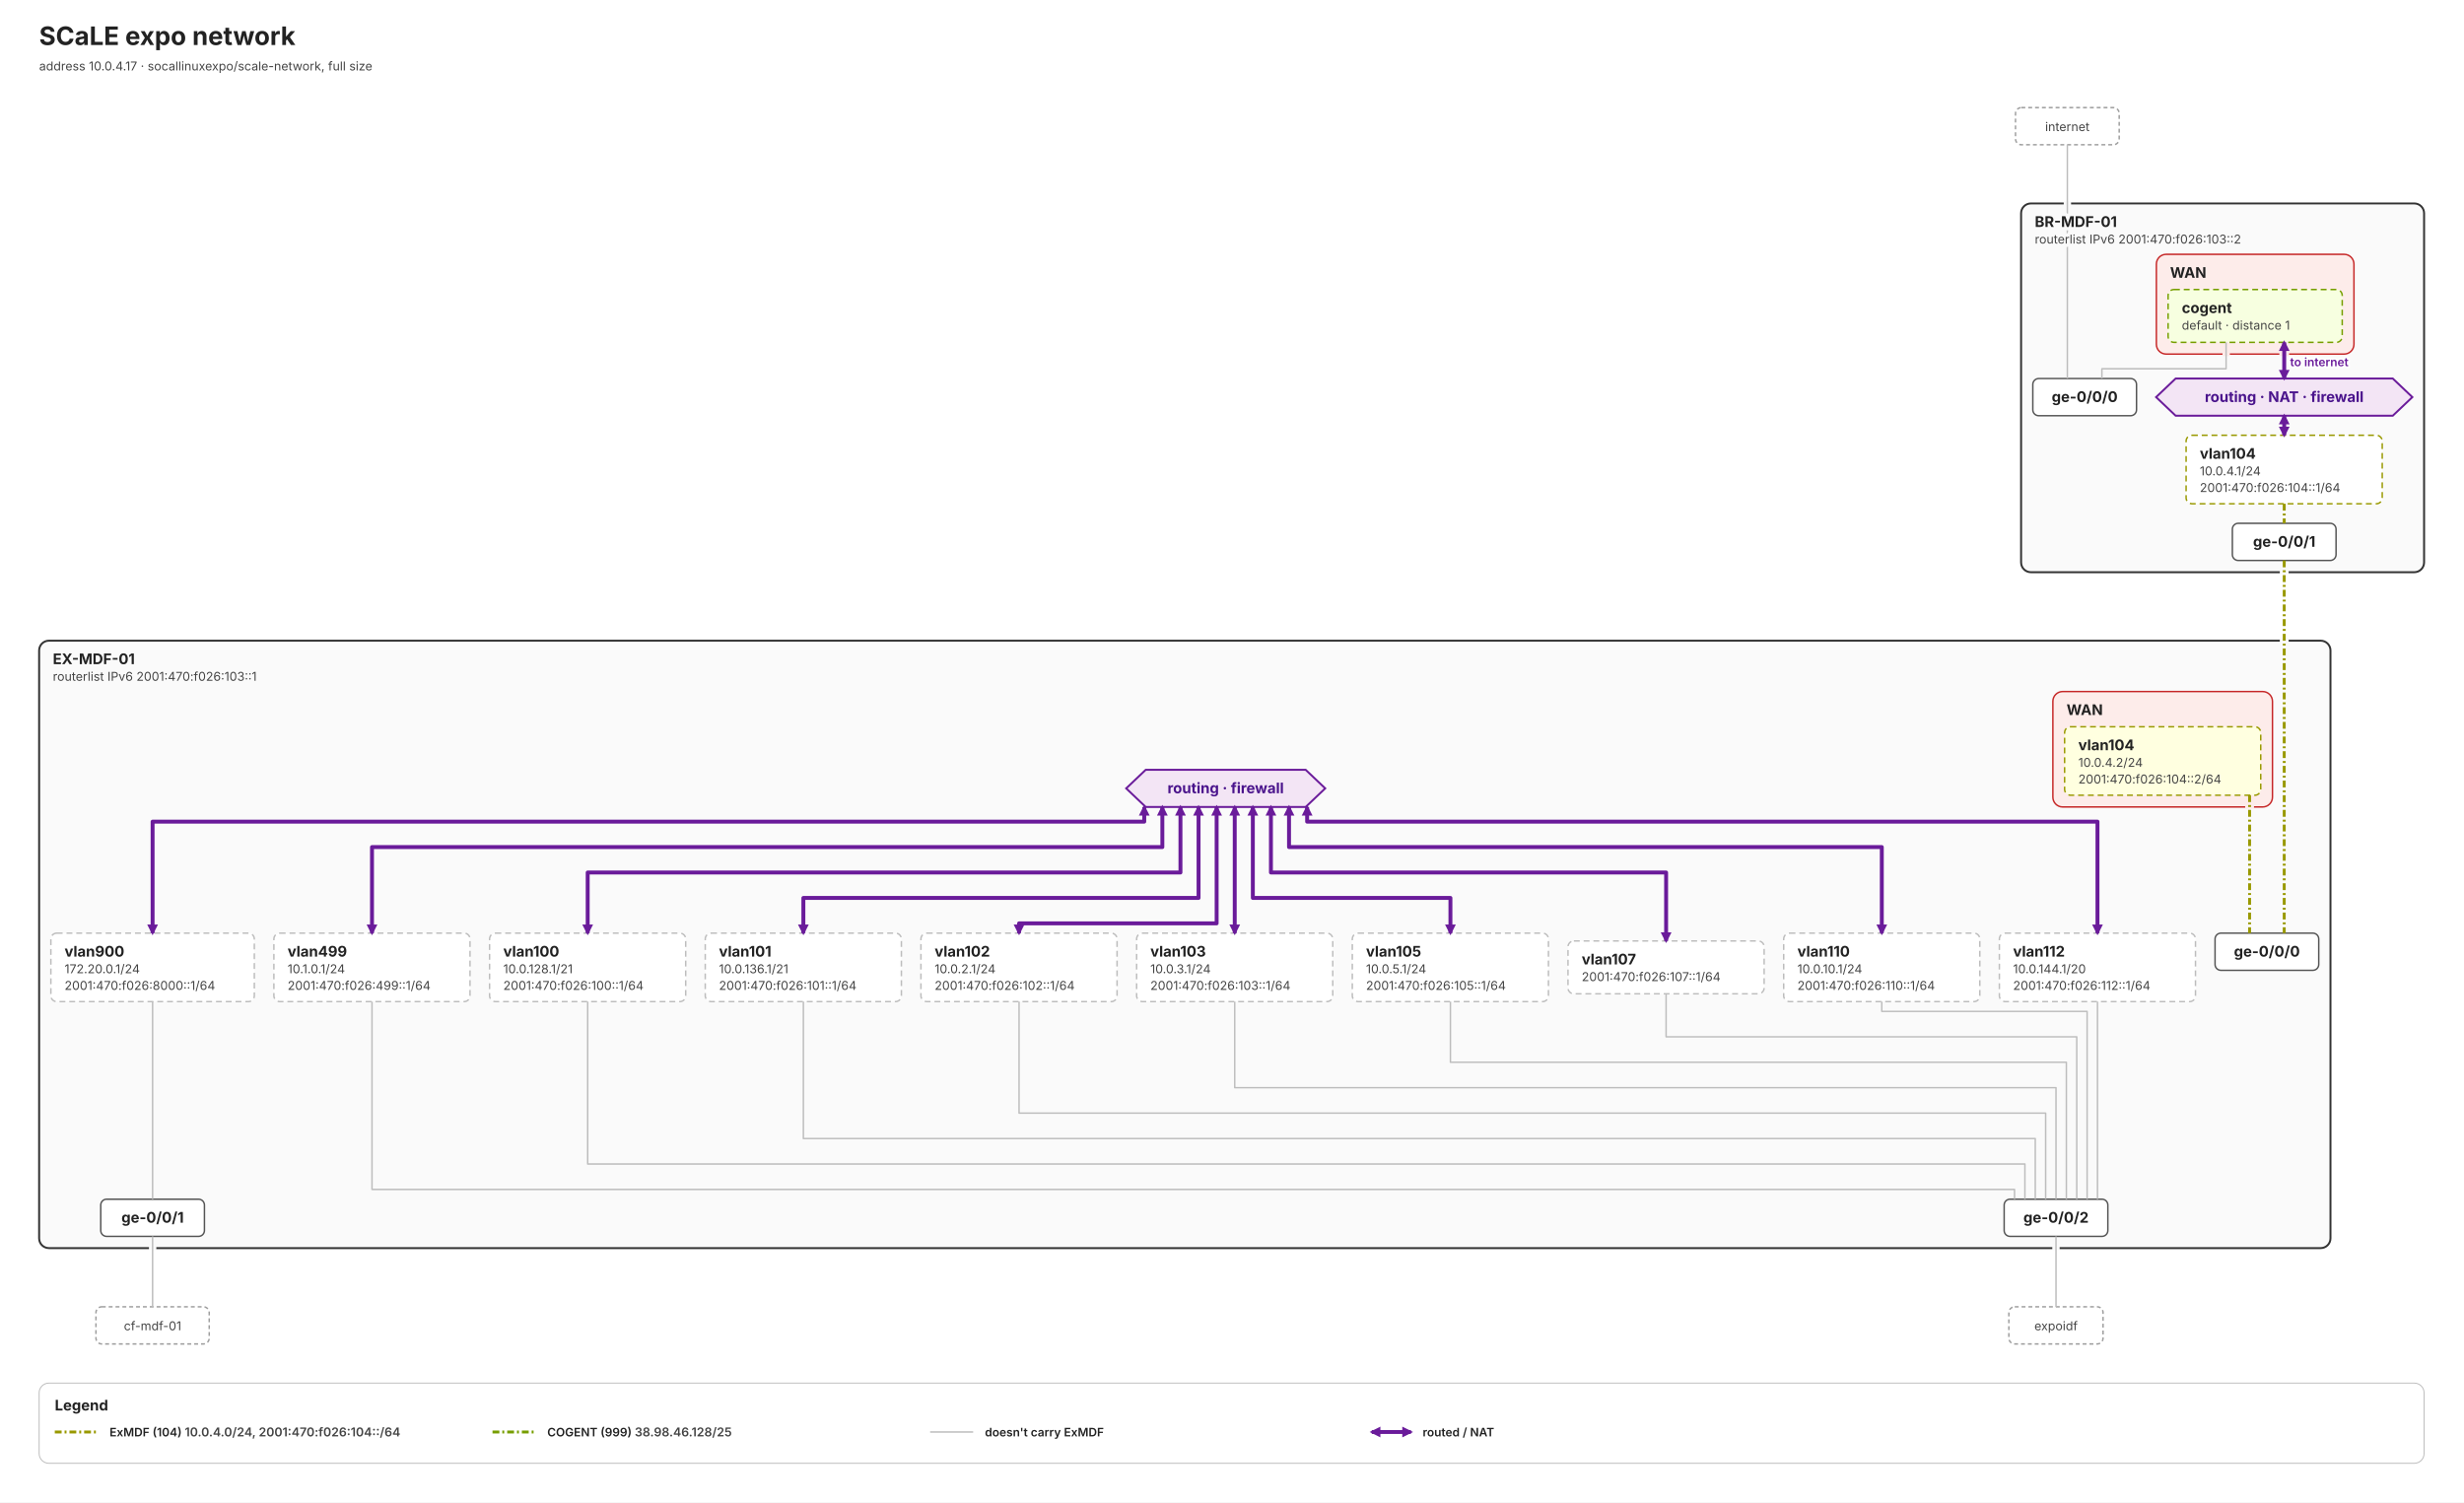
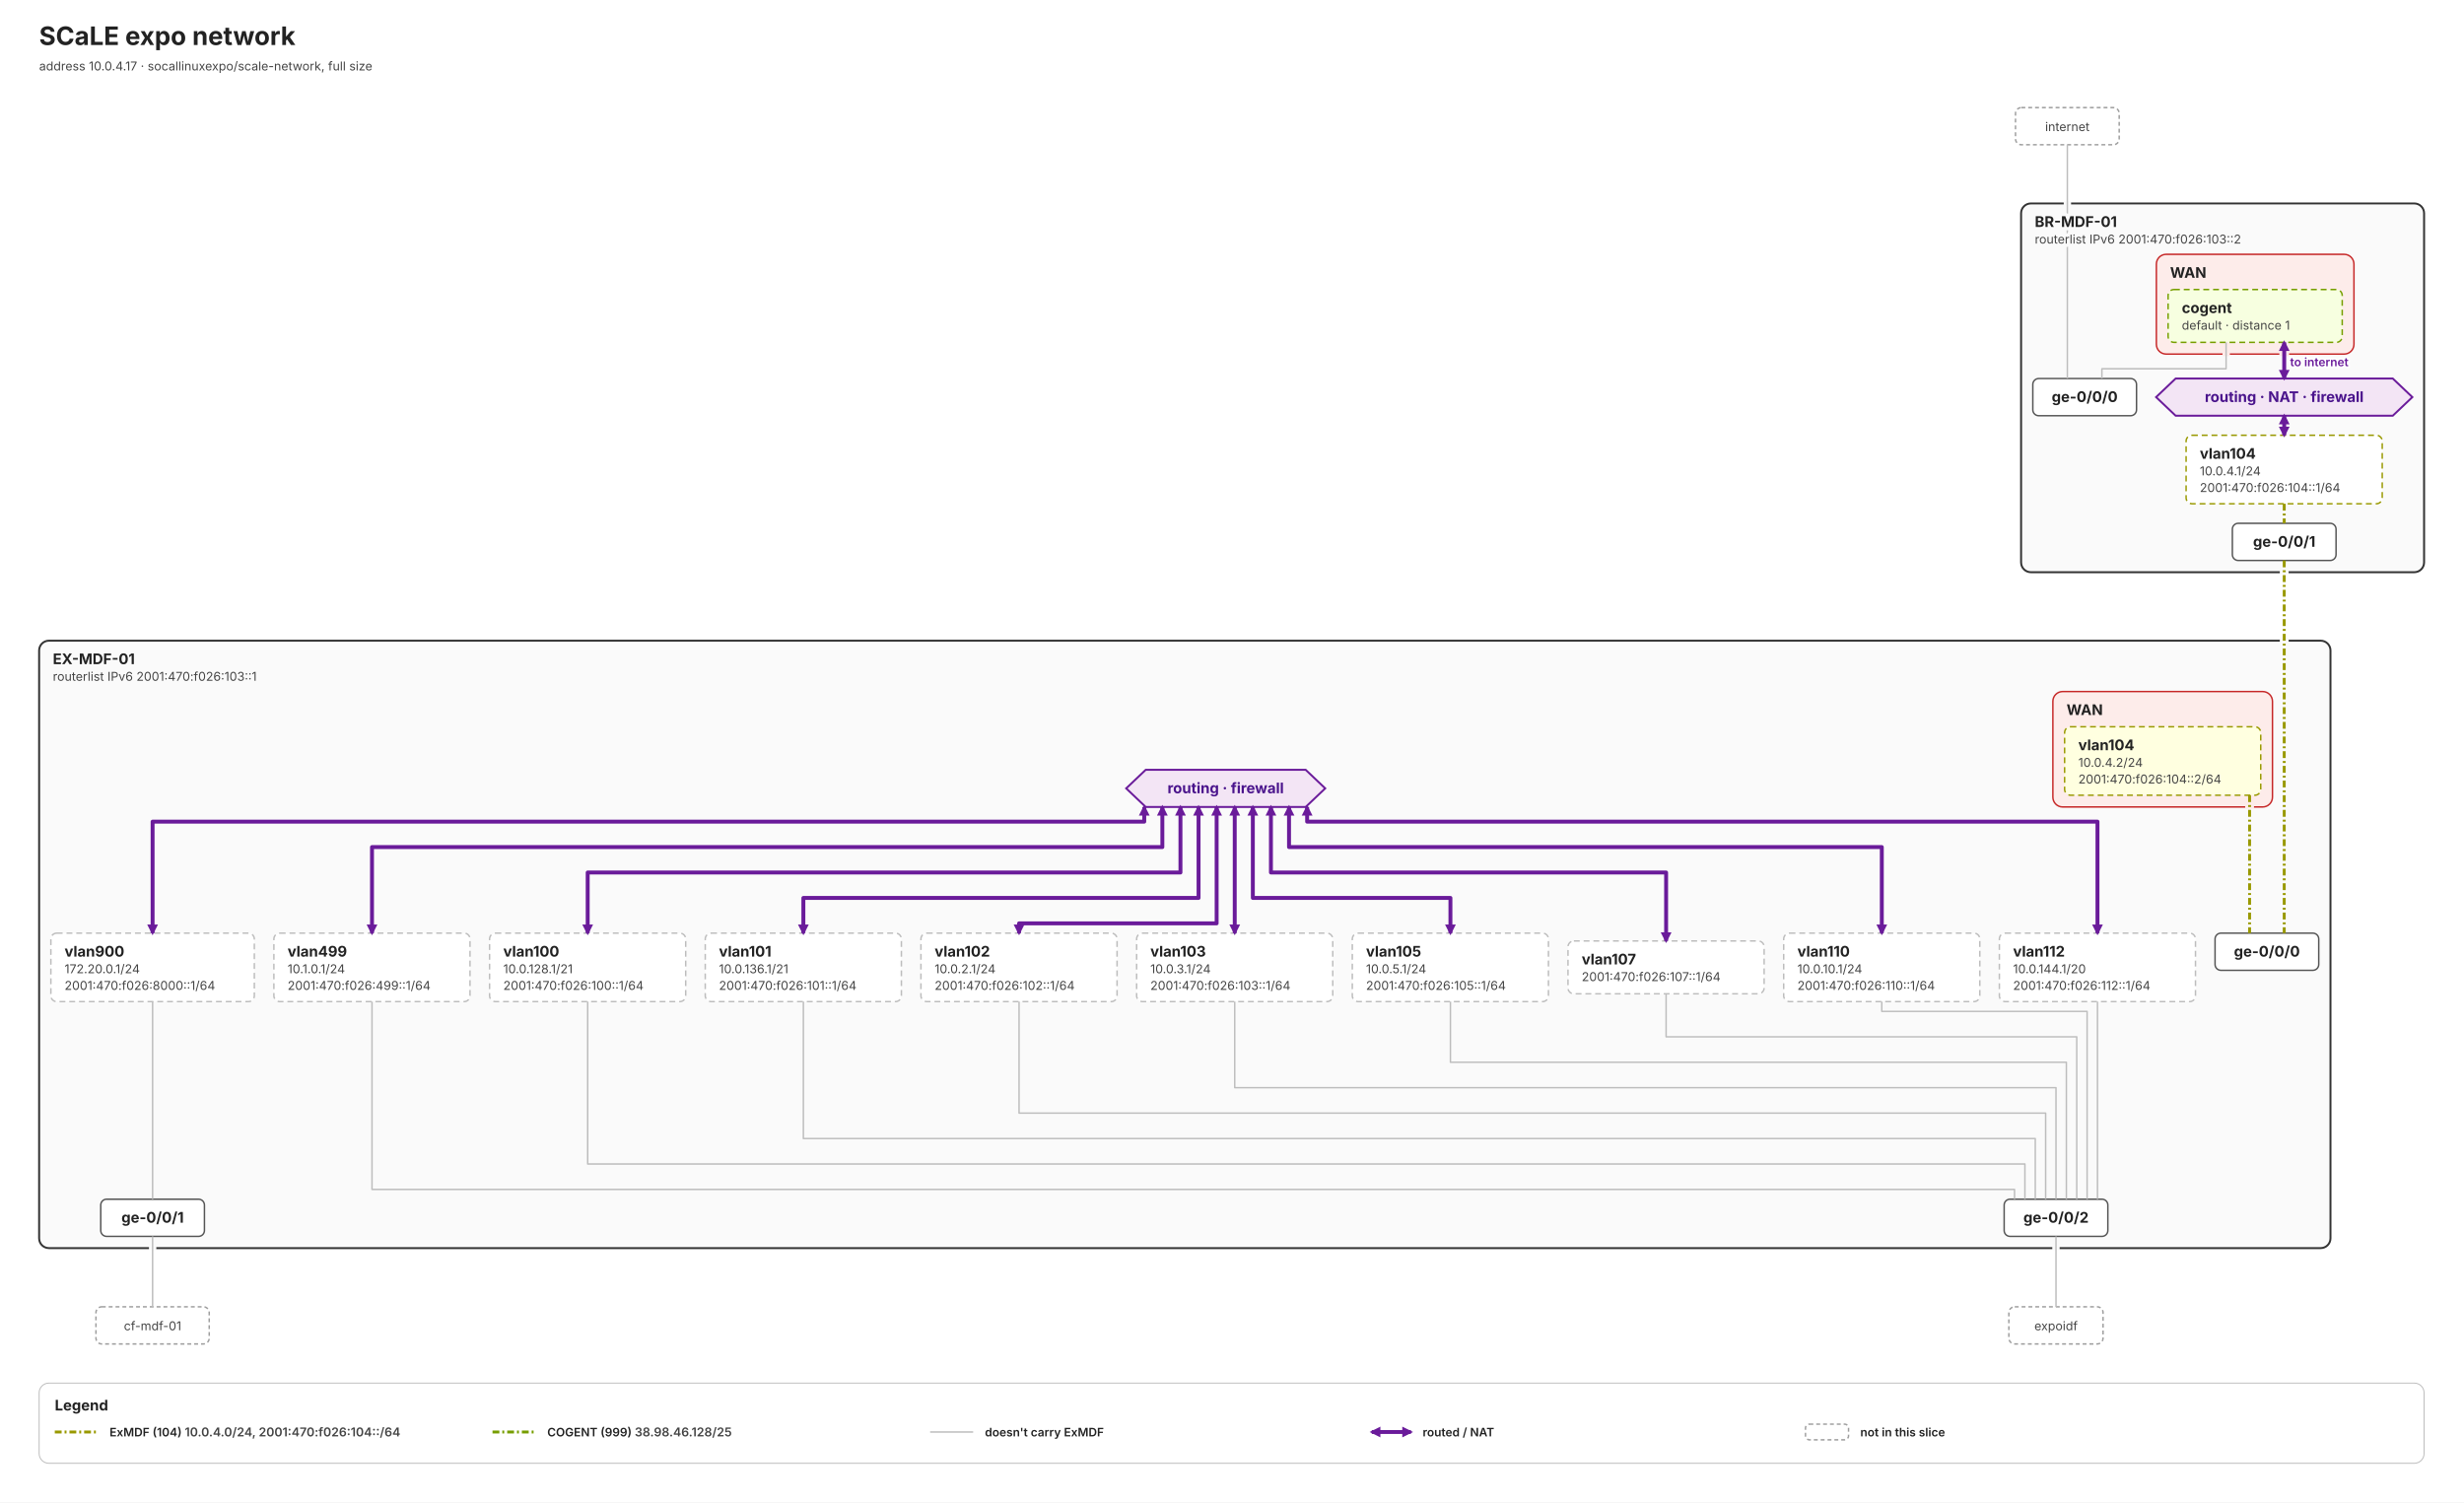
<svg xmlns="http://www.w3.org/2000/svg" width="2519" height="1536" viewBox="0 0 2519 1536" font-family="Inter, 'DejaVu Sans', Arial, sans-serif" font-size="14" fill="#222">
  <defs>
    <marker id="ap" viewBox="0 0 10 10" refX="8" refY="5" markerWidth="2.75" markerHeight="2.75" orient="auto-start-reverse">
      <path d="M0,0 L10,5 L0,10 z" fill="#6A1B9A" />
    </marker>
    <marker id="ab" viewBox="0 0 10 10" refX="9" refY="5" markerWidth="5.5" markerHeight="5.5" orient="auto">
      <path d="M0,0 L10,5 L0,10 z" fill="#1565C0" />
    </marker>
    <style>.h{font-weight:700;font-size:15px}.s{font-size:12.5px;fill:#444}.t{font-size:12px;font-weight:600}</style>
  </defs>
  <rect width="2519" height="1536" fill="#fff" />
  <text x="40" y="46" font-size="26" font-weight="700">SCaLE expo network</text>
  <text x="40" y="72" class="s" font-size="14">address 10.0.4.17 · socallinuxexpo/scale-network, full size</text>
  <rect x="2060.5" y="110" width="106" height="38" rx="6" fill="#fff" stroke="#9E9E9E" stroke-width="1.5" stroke-dasharray="4 3" />
  <rect x="2066.2" y="208" width="412" height="377" rx="10" fill="#FAFAFA" stroke="#333" stroke-width="2" />
  <rect x="2109.8" y="206" width="7.5" height="4" fill="#FAFAFA" />
  <rect x="2330.7" y="583" width="9" height="4" fill="#FAFAFA" />
  <rect x="2204.5" y="260" width="202" height="102" rx="10" fill="#FDECEA" stroke="#C62828" stroke-width="1.5" />
  <rect x="2272.1" y="360" width="7.5" height="4" fill="#FDECEA" />
  <rect x="2330.2" y="360" width="10" height="4" fill="#FDECEA" />
  <rect x="2216.5" y="296" width="178" height="54" rx="6" fill="#F7FFE0" stroke="#779E00" stroke-width="1.5" stroke-dasharray="6 4" />
  <polygon points="2204.2,406 2224.2,387 2446.2,387 2466.2,406 2446.2,425 2224.2,425" fill="#F3E5F5" stroke="#6A1B9A" stroke-width="2" />
  <rect x="2078.2" y="387" width="106" height="38" rx="6" fill="#fff" stroke="#555" stroke-width="1.5" />
  <rect x="2282.2" y="535" width="106" height="38" rx="6" fill="#fff" stroke="#555" stroke-width="1.5" />
  <rect x="2234.9" y="445" width="200.5" height="70" rx="6" fill="#fff" stroke="#999900" stroke-width="1.5" stroke-dasharray="6 4" />
  <rect x="40" y="655" width="2342.5" height="621" rx="10" fill="#FAFAFA" stroke="#333" stroke-width="2" />
  <rect x="2330.7" y="653" width="9" height="4" fill="#FAFAFA" />
  <rect x="152.3" y="1274" width="7.5" height="4" fill="#FAFAFA" />
  <rect x="2098.1" y="1274" width="7.5" height="4" fill="#FAFAFA" />
  <rect x="2098.7" y="707" width="224.5" height="118" rx="10" fill="#FDECEA" stroke="#C62828" stroke-width="1.5" />
  <rect x="2295.3" y="823" width="9" height="4" fill="#FDECEA" />
  <rect x="2110.7" y="743" width="200.5" height="70" rx="6" fill="#FFFFE0" stroke="#999900" stroke-width="1.5" stroke-dasharray="6 4" />
  <polygon points="1151.3,806 1171.3,787 1334.8,787 1354.8,806 1334.8,825 1171.3,825" fill="#F3E5F5" stroke="#6A1B9A" stroke-width="2" />
  <rect x="2264.5" y="954" width="106" height="38" rx="6" fill="#fff" stroke="#555" stroke-width="1.5" />
  <rect x="103" y="1226" width="106" height="38" rx="6" fill="#fff" stroke="#555" stroke-width="1.5" />
  <rect x="2048.9" y="1226" width="106" height="38" rx="6" fill="#fff" stroke="#555" stroke-width="1.5" />
  <rect x="52" y="954" width="208" height="70" rx="6" fill="#fff" stroke="#BDBDBD" stroke-width="1.5" stroke-dasharray="6 4" />
  <rect x="1162" y="954" width="200.5" height="70" rx="6" fill="#fff" stroke="#BDBDBD" stroke-width="1.5" stroke-dasharray="6 4" />
  <rect x="500.5" y="954" width="200.5" height="70" rx="6" fill="#fff" stroke="#BDBDBD" stroke-width="1.5" stroke-dasharray="6 4" />
  <rect x="721" y="954" width="200.5" height="70" rx="6" fill="#fff" stroke="#BDBDBD" stroke-width="1.5" stroke-dasharray="6 4" />
  <rect x="1823.5" y="954" width="200.5" height="70" rx="6" fill="#fff" stroke="#BDBDBD" stroke-width="1.5" stroke-dasharray="6 4" />
  <rect x="941.5" y="954" width="200.5" height="70" rx="6" fill="#fff" stroke="#BDBDBD" stroke-width="1.5" stroke-dasharray="6 4" />
  <rect x="1382.5" y="954" width="200.5" height="70" rx="6" fill="#fff" stroke="#BDBDBD" stroke-width="1.5" stroke-dasharray="6 4" />
  <rect x="1603" y="962" width="200.5" height="54" rx="6" fill="#fff" stroke="#BDBDBD" stroke-width="1.5" stroke-dasharray="6 4" />
  <rect x="2044" y="954" width="200.5" height="70" rx="6" fill="#fff" stroke="#BDBDBD" stroke-width="1.5" stroke-dasharray="6 4" />
  <rect x="280" y="954" width="200.5" height="70" rx="6" fill="#fff" stroke="#BDBDBD" stroke-width="1.5" stroke-dasharray="6 4" />
  <rect x="98.1" y="1336" width="115.8" height="38" rx="6" fill="#fff" stroke="#9E9E9E" stroke-width="1.5" stroke-dasharray="4 3" />
  <rect x="2053.7" y="1336" width="96.3" height="38" rx="6" fill="#fff" stroke="#9E9E9E" stroke-width="1.5" stroke-dasharray="4 3" />
  <path d="M2113.5,148 L2113.5,387" fill="none" stroke="#BDBDBD" stroke-width="1.5" stroke-linejoin="round" />
  <path d="M156,1264 L156,1336" fill="none" stroke="#BDBDBD" stroke-width="1.5" stroke-linejoin="round" />
  <path d="M2101.9,1264 L2101.9,1336" fill="none" stroke="#BDBDBD" stroke-width="1.5" stroke-linejoin="round" />
  <path d="M2275.8,350 L2275.8,377 L2148.8,377 L2148.8,387" fill="none" stroke="#BDBDBD" stroke-width="1.5" stroke-linejoin="round" />
  <path d="M156,1024 L156,1226" fill="none" stroke="#BDBDBD" stroke-width="1.5" stroke-linejoin="round" />
  <path d="M1262.3,1024 L1262.3,1112 L2101.9,1112 L2101.9,1226" fill="none" stroke="#BDBDBD" stroke-width="1.5" stroke-linejoin="round" />
  <path d="M600.8,1024 L600.8,1190 L2070.1,1190 L2070.1,1226" fill="none" stroke="#BDBDBD" stroke-width="1.5" stroke-linejoin="round" />
  <path d="M821.3,1024 L821.3,1164 L2080.7,1164 L2080.7,1226" fill="none" stroke="#BDBDBD" stroke-width="1.5" stroke-linejoin="round" />
  <path d="M1923.8,1024 L1923.8,1034 L2133.7,1034 L2133.7,1226" fill="none" stroke="#BDBDBD" stroke-width="1.5" stroke-linejoin="round" />
  <path d="M1041.8,1024 L1041.8,1138 L2091.3,1138 L2091.3,1226" fill="none" stroke="#BDBDBD" stroke-width="1.5" stroke-linejoin="round" />
  <path d="M1482.8,1024 L1482.8,1086 L2112.5,1086 L2112.5,1226" fill="none" stroke="#BDBDBD" stroke-width="1.5" stroke-linejoin="round" />
  <path d="M1703.3,1016 L1703.3,1060 L2123.1,1060 L2123.1,1226" fill="none" stroke="#BDBDBD" stroke-width="1.5" stroke-linejoin="round" />
  <path d="M2144.3,1024 L2144.3,1226" fill="none" stroke="#BDBDBD" stroke-width="1.5" stroke-linejoin="round" />
  <path d="M380.3,1024 L380.3,1216 L2059.5,1216 L2059.5,1226" fill="none" stroke="#BDBDBD" stroke-width="1.5" stroke-linejoin="round" />
  <path d="M2335.2,573 L2335.2,954" fill="none" stroke="#999900" stroke-width="3" stroke-dasharray="7 3 2 3" stroke-linejoin="round" />
  <path d="M2335.2,515 L2335.2,535" fill="none" stroke="#999900" stroke-width="3" stroke-dasharray="7 3 2 3" stroke-linejoin="round" />
  <path d="M2299.8,813 L2299.8,954" fill="none" stroke="#999900" stroke-width="3" stroke-dasharray="7 3 2 3" stroke-linejoin="round" />
  <path d="M2335.2,350 L2335.2,387" fill="none" stroke="#6A1B9A" stroke-width="4" stroke-linejoin="round" marker-start="url(#ap)" marker-end="url(#ap)" />
  <path d="M2335.2,425 L2335.2,445" fill="none" stroke="#6A1B9A" stroke-width="4" stroke-linejoin="round" marker-start="url(#ap)" marker-end="url(#ap)" />
  <path d="M1169.8,825 L1169.8,840 L156,840 L156,954" fill="none" stroke="#6A1B9A" stroke-width="4" stroke-linejoin="round" marker-start="url(#ap)" marker-end="url(#ap)" />
  <path d="M1262.3,825 L1262.3,954" fill="none" stroke="#6A1B9A" stroke-width="4" stroke-linejoin="round" marker-start="url(#ap)" marker-end="url(#ap)" />
  <path d="M1206.8,825 L1206.8,892 L600.8,892 L600.8,954" fill="none" stroke="#6A1B9A" stroke-width="4" stroke-linejoin="round" marker-start="url(#ap)" marker-end="url(#ap)" />
  <path d="M1225.3,825 L1225.3,918 L821.3,918 L821.3,954" fill="none" stroke="#6A1B9A" stroke-width="4" stroke-linejoin="round" marker-start="url(#ap)" marker-end="url(#ap)" />
  <path d="M1317.8,825 L1317.8,866 L1923.8,866 L1923.8,954" fill="none" stroke="#6A1B9A" stroke-width="4" stroke-linejoin="round" marker-start="url(#ap)" marker-end="url(#ap)" />
  <path d="M1243.8,825 L1243.8,944 L1041.8,944 L1041.8,954" fill="none" stroke="#6A1B9A" stroke-width="4" stroke-linejoin="round" marker-start="url(#ap)" marker-end="url(#ap)" />
  <path d="M1280.8,825 L1280.8,918 L1482.8,918 L1482.8,954" fill="none" stroke="#6A1B9A" stroke-width="4" stroke-linejoin="round" marker-start="url(#ap)" marker-end="url(#ap)" />
  <path d="M1299.3,825 L1299.3,892 L1703.3,892 L1703.3,962" fill="none" stroke="#6A1B9A" stroke-width="4" stroke-linejoin="round" marker-start="url(#ap)" marker-end="url(#ap)" />
  <path d="M1336.3,825 L1336.3,840 L2144.3,840 L2144.3,954" fill="none" stroke="#6A1B9A" stroke-width="4" stroke-linejoin="round" marker-start="url(#ap)" marker-end="url(#ap)" />
  <path d="M1188.3,825 L1188.3,866 L380.3,866 L380.3,954" fill="none" stroke="#6A1B9A" stroke-width="4" stroke-linejoin="round" marker-start="url(#ap)" marker-end="url(#ap)" />
  <text x="2113.5" y="134" class="s" text-anchor="middle" stroke="#fff" stroke-width="3" stroke-linejoin="round" paint-order="stroke">internet</text>
  <text x="2080.2" y="232" class="h" stroke="#FAFAFA" stroke-width="7" stroke-linejoin="round" paint-order="stroke">BR-MDF-01</text>
  <text x="2080.2" y="249" class="s" stroke="#FAFAFA" stroke-width="7" stroke-linejoin="round" paint-order="stroke">routerlist IPv6 2001:470:f026:103::2</text>
  <text x="2218.5" y="284" class="h" stroke="#FDECEA" stroke-width="7" stroke-linejoin="round" paint-order="stroke">WAN</text>
  <text x="2230.5" y="320" class="h" stroke="#F7FFE0" stroke-width="3" stroke-linejoin="round" paint-order="stroke">cogent</text>
  <text x="2230.5" y="337" class="s" stroke="#F7FFE0" stroke-width="3" stroke-linejoin="round" paint-order="stroke">default · distance 1</text>
  <text x="2335.2" y="411" class="h" text-anchor="middle" fill="#4A148C" stroke="#F3E5F5" stroke-width="3" stroke-linejoin="round" paint-order="stroke">routing · NAT · firewall</text>
  <text x="2131.2" y="411" class="h" text-anchor="middle" stroke="#fff" stroke-width="3" stroke-linejoin="round" paint-order="stroke">ge-0/0/0</text>
  <text x="2335.2" y="559" class="h" text-anchor="middle" stroke="#fff" stroke-width="3" stroke-linejoin="round" paint-order="stroke">ge-0/0/1</text>
  <text x="2248.9" y="469" class="h" stroke="#fff" stroke-width="3" stroke-linejoin="round" paint-order="stroke">vlan104</text>
  <text x="2248.9" y="486" class="s" stroke="#fff" stroke-width="3" stroke-linejoin="round" paint-order="stroke">10.0.4.1/24</text>
  <text x="2248.9" y="503" class="s" stroke="#fff" stroke-width="3" stroke-linejoin="round" paint-order="stroke">2001:470:f026:104::1/64</text>
  <text x="54" y="679" class="h" stroke="#FAFAFA" stroke-width="7" stroke-linejoin="round" paint-order="stroke">EX-MDF-01</text>
  <text x="54" y="696" class="s" stroke="#FAFAFA" stroke-width="7" stroke-linejoin="round" paint-order="stroke">routerlist IPv6 2001:470:f026:103::1</text>
  <text x="2112.7" y="731" class="h" stroke="#FDECEA" stroke-width="7" stroke-linejoin="round" paint-order="stroke">WAN</text>
  <text x="2124.7" y="767" class="h" stroke="#FFFFE0" stroke-width="3" stroke-linejoin="round" paint-order="stroke">vlan104</text>
  <text x="2124.7" y="784" class="s" stroke="#FFFFE0" stroke-width="3" stroke-linejoin="round" paint-order="stroke">10.0.4.2/24</text>
  <text x="2124.7" y="801" class="s" stroke="#FFFFE0" stroke-width="3" stroke-linejoin="round" paint-order="stroke">2001:470:f026:104::2/64</text>
  <text x="1253" y="811" class="h" text-anchor="middle" fill="#4A148C" stroke="#F3E5F5" stroke-width="3" stroke-linejoin="round" paint-order="stroke">routing · firewall</text>
  <text x="2317.5" y="978" class="h" text-anchor="middle" stroke="#fff" stroke-width="3" stroke-linejoin="round" paint-order="stroke">ge-0/0/0</text>
  <text x="156" y="1250" class="h" text-anchor="middle" stroke="#fff" stroke-width="3" stroke-linejoin="round" paint-order="stroke">ge-0/0/1</text>
  <text x="2101.9" y="1250" class="h" text-anchor="middle" stroke="#fff" stroke-width="3" stroke-linejoin="round" paint-order="stroke">ge-0/0/2</text>
  <text x="66" y="978" class="h" stroke="#fff" stroke-width="3" stroke-linejoin="round" paint-order="stroke">vlan900</text>
  <text x="66" y="995" class="s" stroke="#fff" stroke-width="3" stroke-linejoin="round" paint-order="stroke">172.20.0.1/24</text>
  <text x="66" y="1012" class="s" stroke="#fff" stroke-width="3" stroke-linejoin="round" paint-order="stroke">2001:470:f026:8000::1/64</text>
  <text x="1176" y="978" class="h" stroke="#fff" stroke-width="3" stroke-linejoin="round" paint-order="stroke">vlan103</text>
  <text x="1176" y="995" class="s" stroke="#fff" stroke-width="3" stroke-linejoin="round" paint-order="stroke">10.0.3.1/24</text>
  <text x="1176" y="1012" class="s" stroke="#fff" stroke-width="3" stroke-linejoin="round" paint-order="stroke">2001:470:f026:103::1/64</text>
  <text x="514.5" y="978" class="h" stroke="#fff" stroke-width="3" stroke-linejoin="round" paint-order="stroke">vlan100</text>
  <text x="514.5" y="995" class="s" stroke="#fff" stroke-width="3" stroke-linejoin="round" paint-order="stroke">10.0.128.1/21</text>
  <text x="514.5" y="1012" class="s" stroke="#fff" stroke-width="3" stroke-linejoin="round" paint-order="stroke">2001:470:f026:100::1/64</text>
  <text x="735" y="978" class="h" stroke="#fff" stroke-width="3" stroke-linejoin="round" paint-order="stroke">vlan101</text>
  <text x="735" y="995" class="s" stroke="#fff" stroke-width="3" stroke-linejoin="round" paint-order="stroke">10.0.136.1/21</text>
  <text x="735" y="1012" class="s" stroke="#fff" stroke-width="3" stroke-linejoin="round" paint-order="stroke">2001:470:f026:101::1/64</text>
  <text x="1837.5" y="978" class="h" stroke="#fff" stroke-width="3" stroke-linejoin="round" paint-order="stroke">vlan110</text>
  <text x="1837.5" y="995" class="s" stroke="#fff" stroke-width="3" stroke-linejoin="round" paint-order="stroke">10.0.10.1/24</text>
  <text x="1837.5" y="1012" class="s" stroke="#fff" stroke-width="3" stroke-linejoin="round" paint-order="stroke">2001:470:f026:110::1/64</text>
  <text x="955.5" y="978" class="h" stroke="#fff" stroke-width="3" stroke-linejoin="round" paint-order="stroke">vlan102</text>
  <text x="955.5" y="995" class="s" stroke="#fff" stroke-width="3" stroke-linejoin="round" paint-order="stroke">10.0.2.1/24</text>
  <text x="955.5" y="1012" class="s" stroke="#fff" stroke-width="3" stroke-linejoin="round" paint-order="stroke">2001:470:f026:102::1/64</text>
  <text x="1396.5" y="978" class="h" stroke="#fff" stroke-width="3" stroke-linejoin="round" paint-order="stroke">vlan105</text>
  <text x="1396.5" y="995" class="s" stroke="#fff" stroke-width="3" stroke-linejoin="round" paint-order="stroke">10.0.5.1/24</text>
  <text x="1396.5" y="1012" class="s" stroke="#fff" stroke-width="3" stroke-linejoin="round" paint-order="stroke">2001:470:f026:105::1/64</text>
  <text x="1617" y="986" class="h" stroke="#fff" stroke-width="3" stroke-linejoin="round" paint-order="stroke">vlan107</text>
  <text x="1617" y="1003" class="s" stroke="#fff" stroke-width="3" stroke-linejoin="round" paint-order="stroke">2001:470:f026:107::1/64</text>
  <text x="2058" y="978" class="h" stroke="#fff" stroke-width="3" stroke-linejoin="round" paint-order="stroke">vlan112</text>
  <text x="2058" y="995" class="s" stroke="#fff" stroke-width="3" stroke-linejoin="round" paint-order="stroke">10.0.144.1/20</text>
  <text x="2058" y="1012" class="s" stroke="#fff" stroke-width="3" stroke-linejoin="round" paint-order="stroke">2001:470:f026:112::1/64</text>
  <text x="294" y="978" class="h" stroke="#fff" stroke-width="3" stroke-linejoin="round" paint-order="stroke">vlan499</text>
  <text x="294" y="995" class="s" stroke="#fff" stroke-width="3" stroke-linejoin="round" paint-order="stroke">10.1.0.1/24</text>
  <text x="294" y="1012" class="s" stroke="#fff" stroke-width="3" stroke-linejoin="round" paint-order="stroke">2001:470:f026:499::1/64</text>
  <text x="156" y="1360" class="s" text-anchor="middle" stroke="#fff" stroke-width="3" stroke-linejoin="round" paint-order="stroke">cf-mdf-01</text>
  <text x="2101.9" y="1360" class="s" text-anchor="middle" stroke="#fff" stroke-width="3" stroke-linejoin="round" paint-order="stroke">expoidf</text>
  <text x="2341.2" y="374.4" class="t" fill="#6A1B9A" stroke="#fff" stroke-width="4" stroke-linejoin="round" paint-order="stroke">to internet</text>
  <g class="legend">
    <rect x="40" y="1414" width="2438.2" height="82" rx="10" fill="#fff" stroke="#BDBDBD" stroke-width="1" />
    <text x="56" y="1442" class="h">Legend</text>
    <path d="M56,1464 L100,1464" fill="none" stroke="#999900" stroke-width="3" stroke-dasharray="7 3 2 3" />
    <text x="112" y="1468.5" class="t">ExMDF (104) <tspan class="s">10.0.4.0/24, 2001:470:f026:104::/64</tspan>
    </text>
    <path d="M503.5,1464 L547.5,1464" fill="none" stroke="#779E00" stroke-width="3" stroke-dasharray="7 3 2 3" />
    <text x="559.5" y="1468.5" class="t">COGENT (999) <tspan class="s">38.98.46.128/25</tspan>
    </text>
    <path d="M950.9,1464 L994.9,1464" fill="none" stroke="#BDBDBD" stroke-width="1.5" />
    <text x="1006.9" y="1468.5" class="t">doesn't carry ExMDF</text>
    <path d="M1402.4,1464 L1442.4,1464" fill="none" stroke="#6A1B9A" stroke-width="4" marker-start="url(#ap)" marker-end="url(#ap)" />
    <text x="1454.4" y="1468.5" class="t">routed / NAT</text>
+     <rect x="1845.8" y="1456" width="44" height="16" rx="4" fill="#fff" stroke="#9E9E9E" stroke-width="1.5" stroke-dasharray="4 3" />
+     <text x="1901.8" y="1468.5" class="t">not in this slice</text>
  </g>
</svg>
